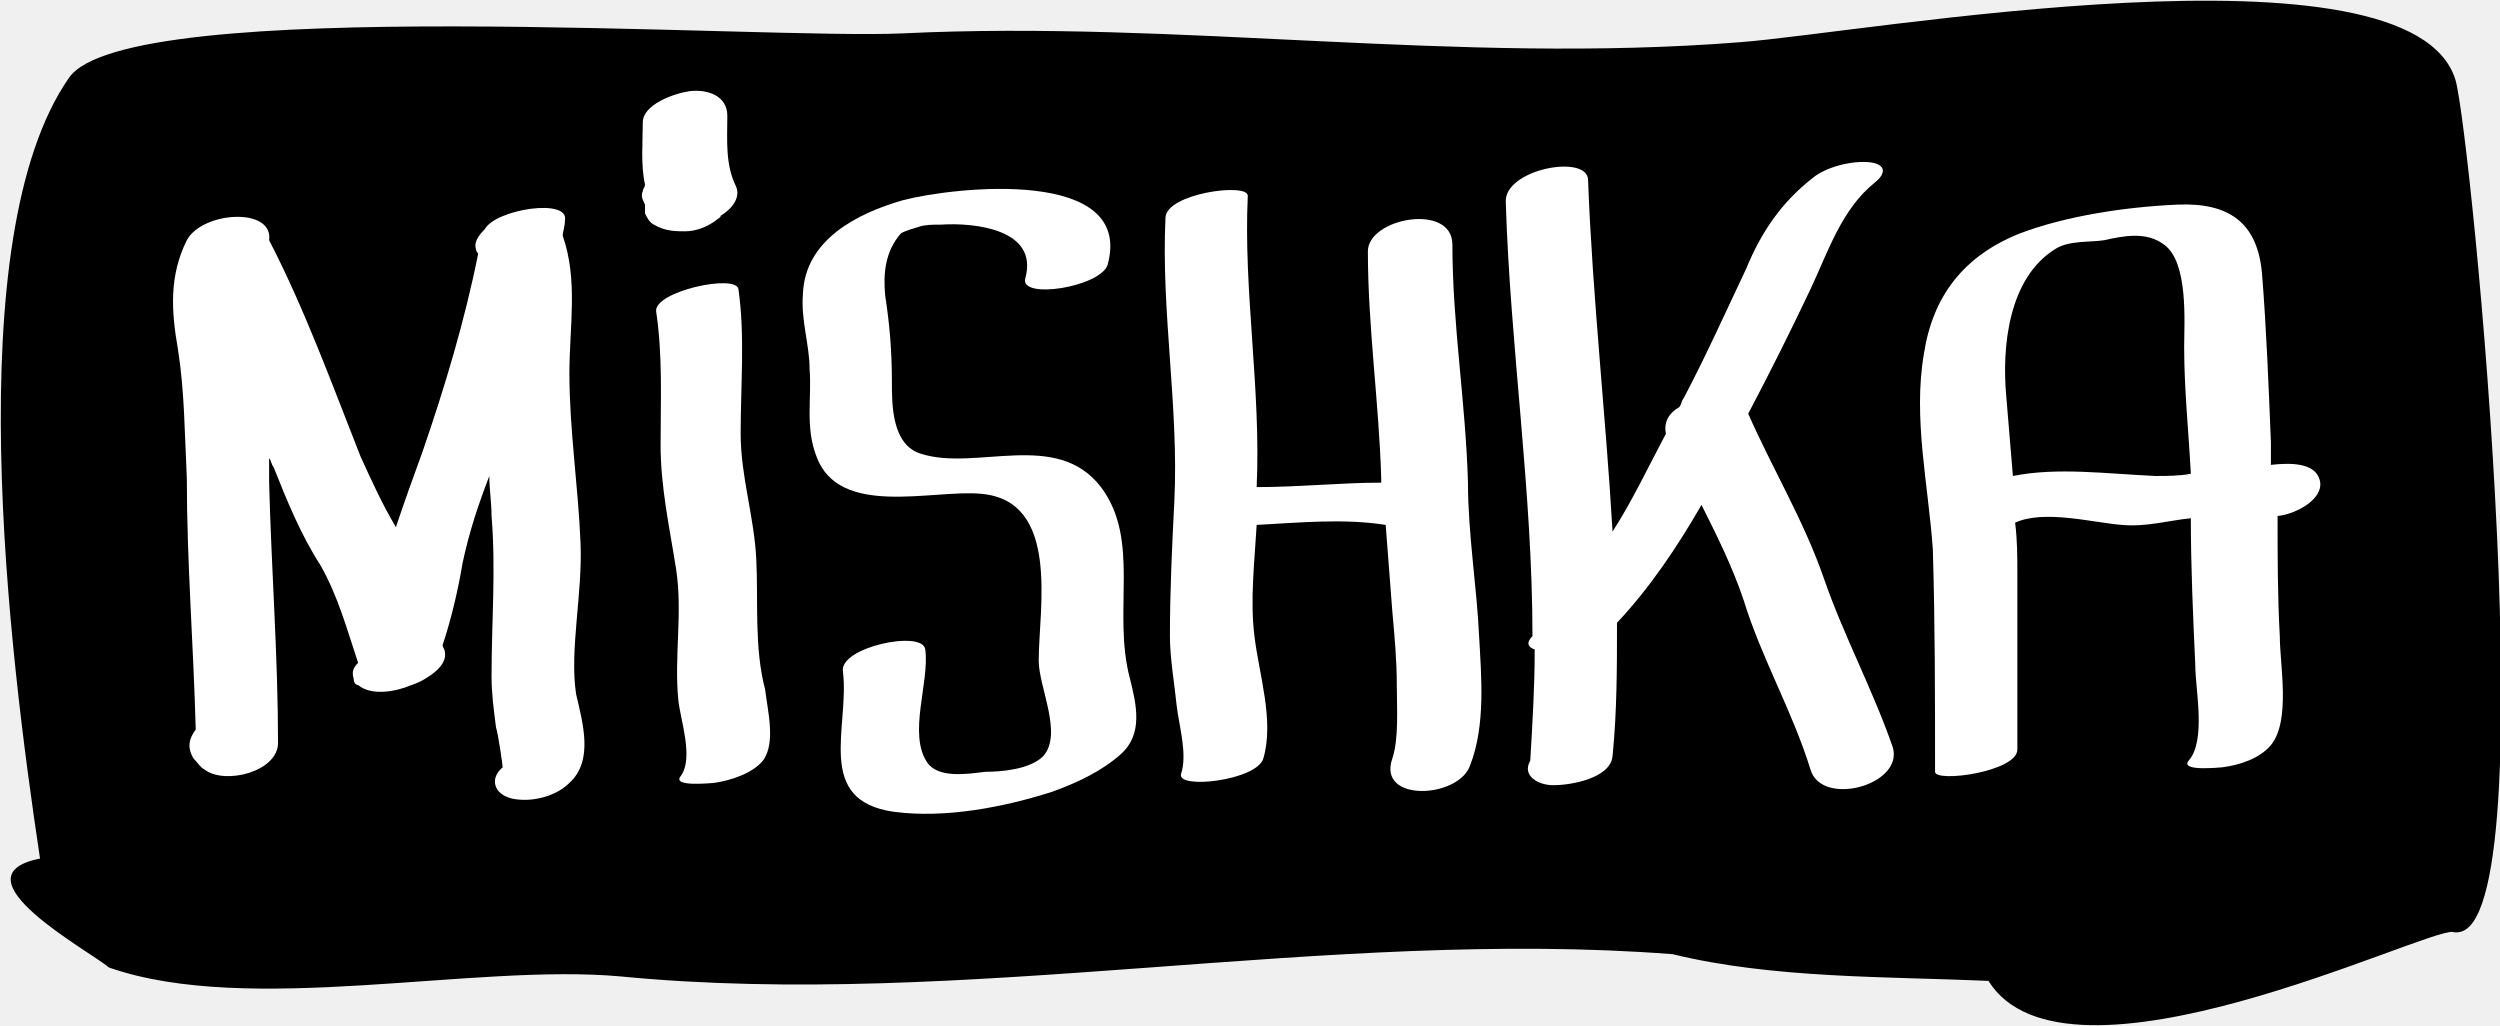
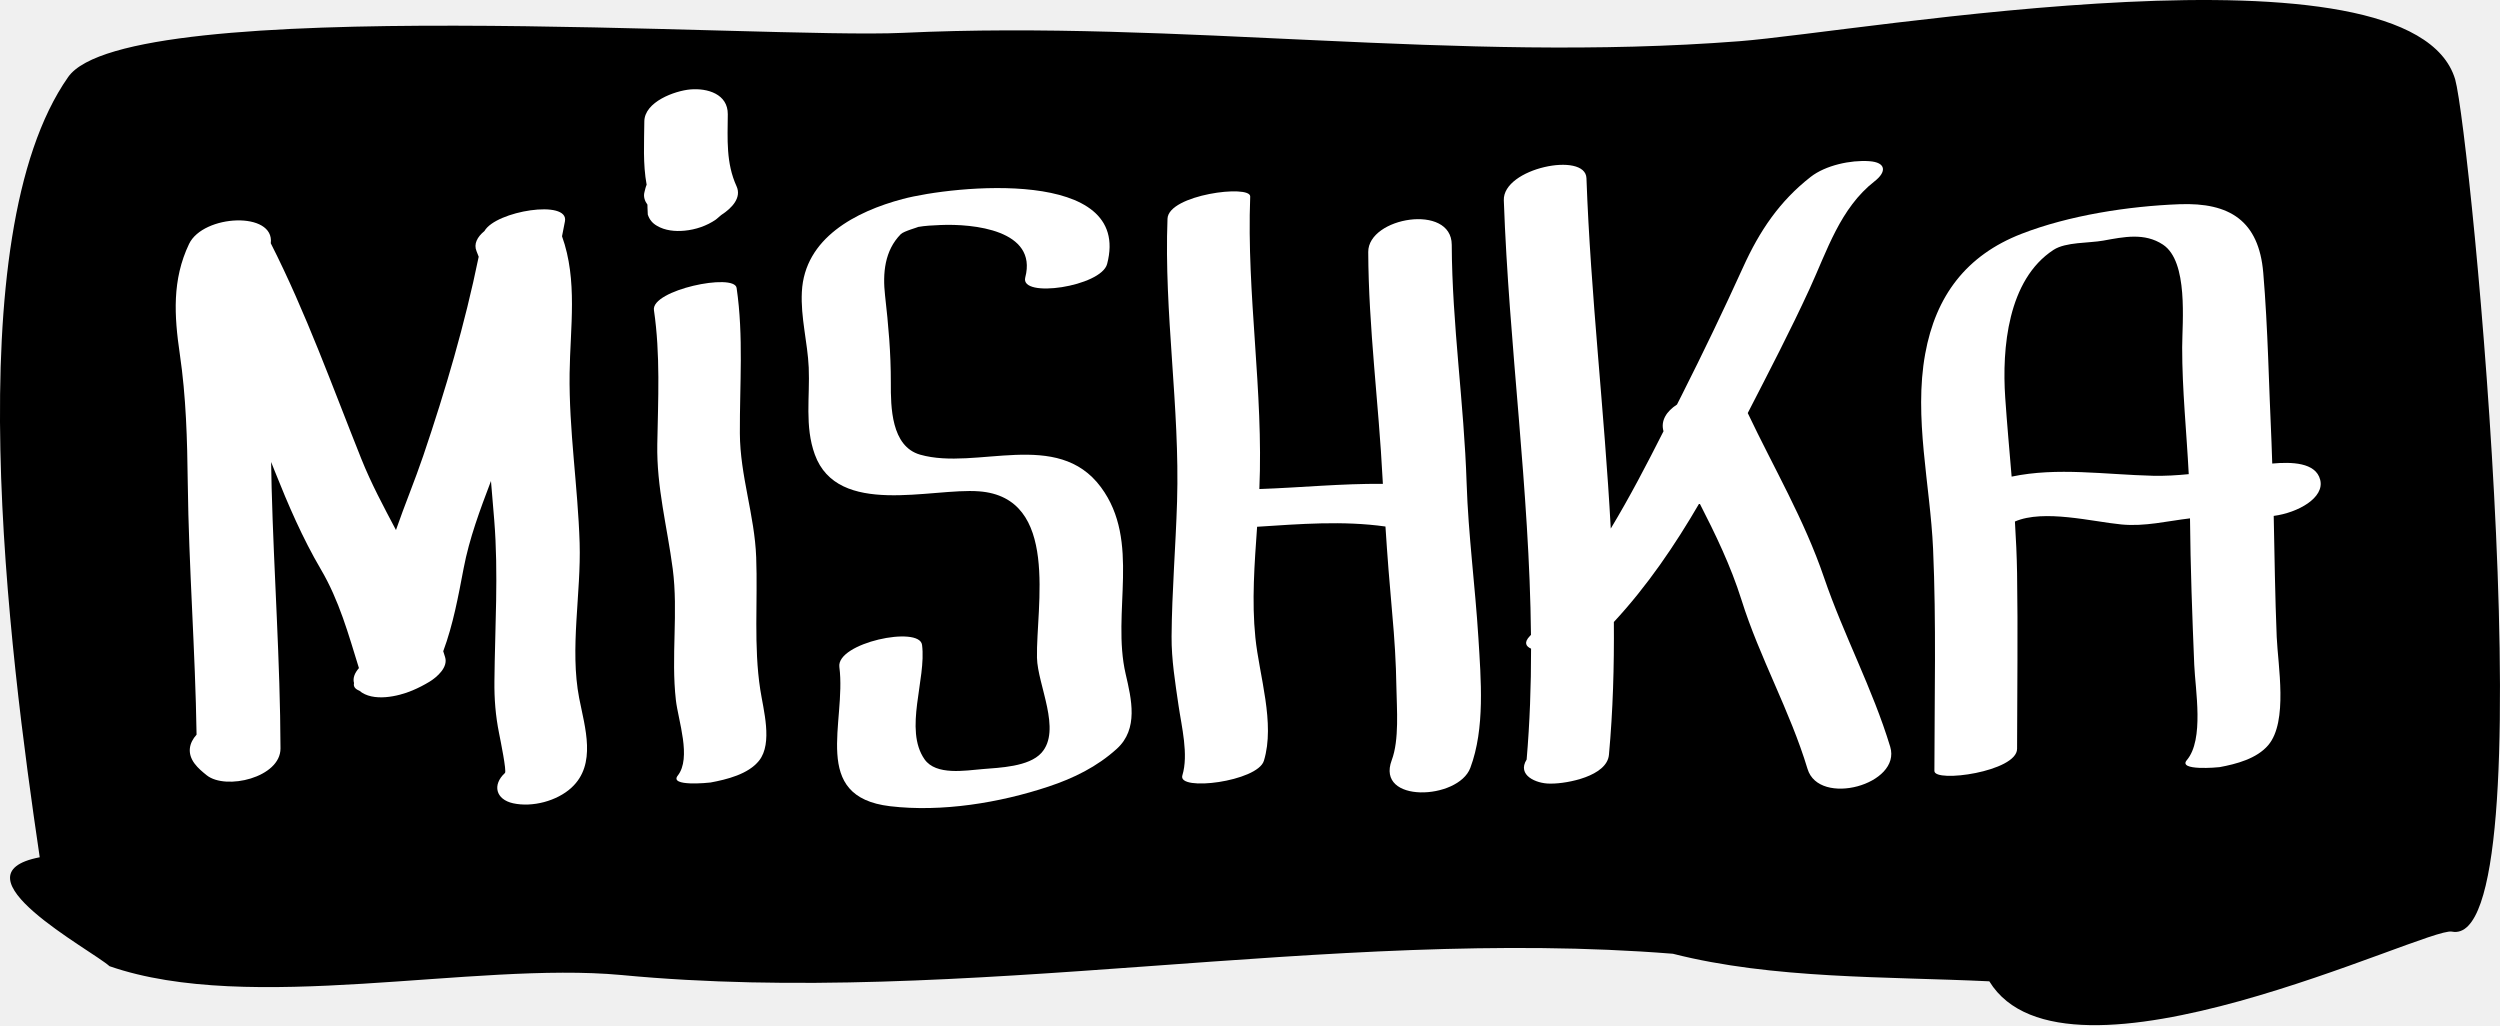
- <svg xmlns="http://www.w3.org/2000/svg" viewBox="19.1 15 112.4 46.1">
-   <style type="text/css">  
- 	.st0{fill:#FFFFFF;}
- </style>
-   <path d="M129.4 56.9c4.4 0.9 0.8-35.9 0.1-38.3 -2-6.6-26.7-2.1-32.2-1.7 -12.7 1-25.2-1-37.6-0.4 -6.2 0.3-34.9-1.8-37.5 2 -5 7.2-2.7 25.8-1.3 35.1 -4 0.8 2.3 4.2 3.1 4.9 6.3 2.2 16.4-0.2 23 0.4 15.4 1.5 31.8-2.2 47.3-1 4.5 1.1 9.6 1 14.2 1.2C112 64.7 128.2 56.7 129.4 56.9 129.3 56.9 129.9 57 129.4 56.9z" />
-   <path class="st0" d="M45.2 39.4c-0.1-2.5-0.5-5.1-0.5-7.6 0-2.1 0.4-4.2-0.3-6.2 0-0.2 0.1-0.4 0.1-0.7 0.2-1-3.1-0.5-3.6 0.4 -0.3 0.3-0.5 0.6-0.4 0.9 0 0.1 0.1 0.2 0.1 0.2 -0.6 3-1.5 6-2.5 8.9 -0.4 1.1-0.8 2.2-1.2 3.4 -0.6-1-1.1-2.1-1.6-3.2 -1.3-3.3-2.5-6.6-4.1-9.7 0.2-1.5-3-1.3-3.7 0 -0.8 1.6-0.7 3.2-0.4 4.9 0.3 1.9 0.3 3.8 0.4 5.8 0 3.8 0.3 7.5 0.4 11.3 -0.3 0.4-0.4 0.8-0.1 1.3 0.2 0.2 0.3 0.4 0.5 0.5 0.9 0.7 3.3 0.1 3.3-1.2 0-3.9-0.3-7.8-0.4-11.7 0-0.4 0-0.8 0-1.1 0.1 0.1 0.1 0.3 0.2 0.4 0.6 1.5 1.2 3 2.1 4.4 0.8 1.4 1.2 2.9 1.7 4.4 -0.2 0.2-0.3 0.4-0.2 0.7 0 0.2 0.1 0.3 0.2 0.3 0.6 0.5 1.7 0.3 2.4 0 0.3-0.1 0.5-0.2 0.8-0.4 0.3-0.2 0.8-0.6 0.7-1.1 0-0.1-0.1-0.2-0.1-0.3 0.4-1.2 0.7-2.5 0.9-3.7 0.3-1.4 0.7-2.6 1.2-3.9 0 0.6 0.1 1.2 0.1 1.8 0.2 2.4 0 4.8 0 7.2 0 0.8 0.1 1.5 0.2 2.3 0.1 0.3 0.3 1.7 0.3 1.8 -0.6 0.5-0.4 1.2 0.4 1.4 0.9 0.2 2-0.1 2.6-0.7 1.1-1 0.6-2.7 0.3-4C44.7 44.2 45.3 41.7 45.2 39.4z" />
-   <path class="st0" d="M53.1 40.1c-0.1-1.9-0.7-3.7-0.7-5.6 0-2.2 0.2-4.4-0.1-6.5 -0.1-0.7-3.8 0.1-3.7 1 0.3 2 0.2 4 0.2 6 0 1.9 0.4 3.7 0.7 5.6 0.3 2-0.1 3.9 0.1 5.9 0.1 0.9 0.7 2.6 0.1 3.4 -0.4 0.5 1.4 0.3 1.5 0.3 0.7-0.1 1.7-0.4 2.2-1 0.6-0.8 0.2-2.3 0.1-3.2C53 44.1 53.2 42 53.1 40.1z" />
-   <path class="st0" d="M68.6 36.9c-2-2.6-5.6-0.7-8.1-1.5 -1.3-0.4-1.3-2.2-1.3-3.2 0-1.4-0.1-2.6-0.3-3.9 -0.1-1 0-2 0.7-2.8 0.1-0.1 0.8-0.3 0.8-0.3 0.3-0.1 0.6-0.1 1-0.1 1.5-0.1 4.4 0.2 3.8 2.4 -0.3 1 3.4 0.4 3.7-0.6 1.2-4.4-6.9-3.5-9.2-2.9 -2.1 0.6-4.4 1.8-4.5 4.2 -0.1 1.2 0.3 2.3 0.3 3.4 0.1 1.3-0.2 2.6 0.3 3.9 1 2.8 5.2 1.5 7.4 1.7 3.6 0.3 2.6 5.2 2.6 7.5 0 1.2 1.1 3.3 0.2 4.3 -0.6 0.6-1.9 0.7-2.6 0.7 -0.8 0.1-2.1 0.3-2.6-0.4 -0.9-1.3 0.1-3.6-0.1-5.1 -0.1-0.9-3.9-0.1-3.7 1 0.3 2.5-1.3 5.8 2.3 6.3 2.3 0.3 4.9-0.2 7.1-0.9 1.1-0.4 2.2-0.9 3.1-1.7 1-0.9 0.7-2.2 0.4-3.4C69.1 42.5 70.4 39.3 68.6 36.9z" />
-   <path class="st0" d="M85.1 36.7c-0.1-3.6-0.7-7.1-0.7-10.7 0-1.9-3.8-1.2-3.8 0.3 0 3.4 0.5 6.8 0.6 10.2 0 0.1 0 0.1 0 0.2 -1.8 0-3.7 0.2-5.6 0.2 0.2-4.4-0.6-8.8-0.4-13.1 0-0.6-3.7-0.1-3.7 1 -0.2 4.2 0.6 8.5 0.4 12.7 -0.1 2-0.2 4-0.2 6.1 0 1 0.2 2.1 0.3 3.1 0.1 0.9 0.5 2.2 0.2 3.1 -0.2 0.7 3.4 0.3 3.7-0.7 0.5-1.7-0.2-3.8-0.4-5.5 -0.2-1.6 0-3.3 0.1-5 1.9-0.1 3.9-0.3 5.8 0 0.1 1.3 0.2 2.6 0.3 3.9 0.1 1.1 0.2 2.2 0.2 3.3 0 1 0.1 2.4-0.2 3.3 -0.7 2 3 1.8 3.5 0.3 0.7-1.8 0.5-4 0.4-5.8C85.5 41.4 85.1 39 85.1 36.7z" />
-   <path class="st0" d="M101.1 41c-0.9-2.6-2.3-4.9-3.4-7.4 1-1.9 1.9-3.7 2.8-5.6 0.8-1.7 1.4-3.6 2.9-4.8 0.5-0.4 0.5-0.8-0.2-0.9 -0.8-0.1-2 0.2-2.6 0.7 -1.4 1.1-2.3 2.4-3 4.1 -0.9 1.9-1.8 3.9-2.8 5.8 -0.1 0.1-0.1 0.3-0.2 0.4 -0.5 0.3-0.7 0.7-0.6 1.2 -0.8 1.5-1.5 3-2.4 4.4 -0.3-5.2-0.9-10.5-1.1-15.8 0-1.2-3.8-0.5-3.7 1 0.2 6.5 1.2 13 1.2 19.5 0 0 0 0 0 0 -0.3 0.3-0.2 0.5 0.1 0.6 0 1.7-0.1 3.3-0.2 5 -0.4 0.7 0.4 1.1 1 1.1 0 0 0.1 0 0.1 0 0.7 0 2.5-0.3 2.6-1.3 0.2-2 0.2-4 0.2-6 1.5-1.6 2.7-3.4 3.8-5.3 0.7 1.4 1.4 2.8 1.9 4.3 0.8 2.6 2.2 5 3 7.6 0.5 1.7 4.2 0.7 3.7-1C103.3 46 102 43.6 101.1 41z" />
-   <path class="st0" d="M123.4 36.6c-0.2-0.8-1.3-0.8-2.2-0.7 0-0.3 0-0.6 0-1 -0.1-2.5-0.2-5.1-0.4-7.6 -0.2-2.3-1.5-3.2-3.8-3.1 -2.3 0.1-5 0.5-7.1 1.3 -2.5 1-3.9 2.8-4.3 5.4 -0.5 2.9 0.2 5.9 0.4 8.8 0.1 3.3 0.1 6.7 0.1 10 0 0.5 3.7 0 3.7-1 0-2.6 0-5.3 0-7.9 0-0.8 0-1.5-0.1-2.3 1.3-0.6 3.5 0 4.8 0.1 1.1 0.1 2.1-0.2 3.1-0.3 0 2.2 0.1 4.4 0.2 6.6 0 1.1 0.5 3.4-0.3 4.3 -0.4 0.5 1.4 0.3 1.5 0.3 0.8-0.1 1.7-0.4 2.2-1 0.9-1.1 0.4-3.6 0.4-4.9 -0.1-1.8-0.1-3.6-0.1-5.4C122.4 38.1 123.6 37.4 123.4 36.6zM109.6 36.4c-0.1-1.2-0.2-2.4-0.3-3.6 -0.2-2.2 0.1-5.3 2.2-6.6 0.6-0.4 1.6-0.3 2.2-0.4 0.9-0.2 1.9-0.4 2.7 0.2 1.1 0.8 0.9 3.5 0.9 4.6 0 1.9 0.2 3.8 0.3 5.7 -0.5 0.1-1.1 0.1-1.6 0.1C113.8 36.3 111.6 36 109.6 36.4z" />
-   <path class="st0" d="M49.9 25.4c0.5 0 1-0.2 1.4-0.5 0.1-0.1 0.2-0.1 0.2-0.2 0.5-0.3 0.9-0.8 0.7-1.3 -0.5-1-0.4-2.1-0.4-3.2 0-0.9-0.9-1.2-1.7-1.1 -0.7 0.1-2.1 0.6-2.1 1.4 0 0.9-0.1 1.9 0.1 2.8 0 0.1-0.1 0.2-0.1 0.3 -0.1 0.2 0 0.4 0.1 0.6 0 0 0 0.1 0 0.1 0 0.1 0 0.2 0 0.3 0.1 0.2 0.2 0.4 0.4 0.5C49 25.4 49.5 25.4 49.9 25.4z" />
+ <svg xmlns="http://www.w3.org/2000/svg" version="1.1" id="Layer_1" x="0px" y="0px" width="112.389px" height="46.087px" viewBox="19.137 15.003 112.389 46.087" enable-background="new 19.137 15.003 112.389 46.087" xml:space="preserve">
+   <g id="Layer_2">
+     <g>
+       <path d="M129.364,56.884c4.394,0.868,0.843-35.858,0.147-38.311c-1.96-6.569-26.677-2.144-32.18-1.717 c-12.723,0.987-25.189-0.96-37.611-0.376c-6.205,0.292-34.854-1.813-37.519,1.986c-5.048,7.208-2.652,25.797-1.278,35.076 c-4.043,0.779,2.309,4.154,3.138,4.897c6.314,2.192,16.358-0.219,23.007,0.396c15.434,1.472,31.797-2.194,47.276-0.955 c4.496,1.144,9.604,1.019,14.224,1.239C111.982,64.691,128.232,56.658,129.364,56.884 C129.264,56.864,129.871,56.984,129.364,56.884z" />
+     </g>
+   </g>
+   <g id="Layer_1_1_">
+     <g>
+       <path fill="#FFFFFF" d="M45.195,39.413c-0.079-2.546-0.484-5.074-0.451-7.624c0.026-2.063,0.37-4.185-0.341-6.164 c0.043-0.225,0.091-0.449,0.132-0.675c0.184-0.992-3.103-0.467-3.62,0.44c-0.325,0.266-0.492,0.584-0.354,0.908 c0.035,0.082,0.065,0.165,0.096,0.247c-0.623,3.041-1.49,5.985-2.487,8.932c-0.382,1.128-0.843,2.229-1.232,3.354 c-0.553-1.049-1.111-2.083-1.56-3.206c-1.303-3.257-2.479-6.55-4.068-9.685c0.181-1.452-3.039-1.299-3.674,0.03 c-0.767,1.607-0.668,3.229-0.416,4.948c0.285,1.938,0.334,3.842,0.358,5.8c0.045,3.771,0.339,7.537,0.396,11.311 c-0.335,0.372-0.438,0.835-0.087,1.305c0.153,0.203,0.344,0.362,0.542,0.521c0.858,0.687,3.323,0.101,3.318-1.207 c-0.013-3.911-0.295-7.815-0.399-11.727c-0.01-0.383-0.017-0.766-0.022-1.149c0.055,0.137,0.108,0.275,0.163,0.411 c0.607,1.522,1.243,3.001,2.073,4.416c0.824,1.401,1.237,2.908,1.711,4.438c-0.179,0.206-0.288,0.439-0.221,0.674 c-0.038,0.169,0.067,0.275,0.238,0.342c0.606,0.519,1.747,0.261,2.381-0.008c0.273-0.114,0.532-0.247,0.784-0.401 c0.327-0.202,0.838-0.645,0.691-1.1c-0.028-0.089-0.056-0.176-0.083-0.265c0.447-1.204,0.674-2.456,0.917-3.728 c0.259-1.356,0.742-2.64,1.229-3.924c0.049,0.587,0.1,1.176,0.147,1.762c0.194,2.422,0.031,4.812,0.008,7.236 c-0.009,0.803,0.05,1.55,0.208,2.337c0.064,0.324,0.348,1.714,0.266,1.79c-0.581,0.535-0.412,1.192,0.366,1.363 c0.868,0.19,1.975-0.101,2.628-0.705c1.137-1.05,0.6-2.699,0.342-4.024C44.745,44.165,45.265,41.677,45.195,39.413z" />
+       <path fill="#FFFFFF" d="M53.132,40.056c-0.069-1.888-0.725-3.666-0.734-5.573c-0.01-2.188,0.172-4.358-0.146-6.535 c-0.101-0.688-3.849,0.095-3.717,0.996c0.293,2.002,0.187,4.014,0.151,6.029c-0.035,1.941,0.444,3.699,0.694,5.603 c0.254,1.95-0.081,3.945,0.141,5.897c0.103,0.913,0.712,2.603,0.084,3.398c-0.398,0.505,1.394,0.322,1.474,0.31 c0.729-0.136,1.702-0.372,2.186-0.987c0.62-0.784,0.186-2.3,0.051-3.185C53.014,44.054,53.206,42.026,53.132,40.056z" />
+       <path fill="#FFFFFF" d="M68.629,36.903c-1.957-2.641-5.589-0.739-8.125-1.46c-1.308-0.372-1.323-2.155-1.319-3.224 c0.003-1.353-0.108-2.592-0.26-3.935c-0.112-0.998-0.022-2.013,0.708-2.755c0.135-0.137,0.815-0.318,0.768-0.322 c0.335-0.058,0.643-0.072,1.013-0.088c1.469-0.063,4.376,0.22,3.814,2.356c-0.253,0.958,3.413,0.409,3.68-0.604 c1.15-4.364-6.914-3.526-9.192-2.921c-2.098,0.557-4.412,1.751-4.531,4.174c-0.059,1.156,0.257,2.258,0.309,3.404 c0.057,1.319-0.188,2.635,0.273,3.907c1.027,2.831,5.238,1.495,7.38,1.656c3.65,0.271,2.561,5.19,2.608,7.48 c0.025,1.224,1.121,3.255,0.2,4.278c-0.565,0.627-1.881,0.664-2.649,0.729c-0.772,0.064-2.089,0.296-2.604-0.438 c-0.942-1.345,0.087-3.605-0.114-5.146c-0.115-0.879-3.859-0.091-3.717,0.995c0.325,2.492-1.328,5.83,2.279,6.258 c2.318,0.275,4.926-0.152,7.118-0.881c1.135-0.376,2.188-0.894,3.077-1.701c0.982-0.892,0.659-2.228,0.396-3.365 C69.1,42.531,70.436,39.344,68.629,36.903z" />
+       <path fill="#FFFFFF" d="M85.07,36.725c-0.114-3.584-0.653-7.129-0.669-10.719c-0.007-1.871-3.762-1.239-3.754,0.325 c0.014,3.424,0.472,6.801,0.646,10.215c0.004,0.068,0.008,0.138,0.012,0.209c-1.85-0.017-3.699,0.169-5.553,0.233 c0.191-4.396-0.58-8.756-0.411-13.149c0.021-0.553-3.677-0.085-3.718,0.995c-0.162,4.248,0.558,8.461,0.43,12.709 c-0.061,2.026-0.232,4.046-0.247,6.074c-0.007,1.039,0.164,2.074,0.312,3.098c0.138,0.947,0.458,2.212,0.172,3.149 c-0.224,0.731,3.379,0.275,3.666-0.659c0.516-1.687-0.211-3.834-0.383-5.541c-0.167-1.636-0.039-3.319,0.078-4.98 c1.925-0.123,3.852-0.281,5.77-0.011c0.084,1.308,0.186,2.613,0.305,3.924c0.101,1.099,0.171,2.194,0.187,3.298 c0.016,0.966,0.135,2.367-0.21,3.282c-0.733,1.953,2.99,1.792,3.533,0.347c0.667-1.775,0.477-3.984,0.363-5.85 C85.455,41.354,85.145,39.047,85.07,36.725z" />
+       <path fill="#FFFFFF" d="M101.139,40.971c-0.892-2.617-2.252-4.913-3.431-7.399c0.95-1.85,1.915-3.7,2.782-5.588 c0.788-1.715,1.373-3.624,2.922-4.833c0.545-0.424,0.522-0.85-0.243-0.902c-0.83-0.058-1.958,0.182-2.629,0.704 c-1.408,1.099-2.301,2.433-3.035,4.05c-0.885,1.946-1.801,3.856-2.765,5.765c-0.069,0.14-0.141,0.28-0.213,0.421 c-0.465,0.3-0.744,0.723-0.606,1.201c-0.75,1.484-1.518,2.959-2.371,4.375c-0.283-5.25-0.905-10.496-1.093-15.752 c-0.041-1.205-3.768-0.455-3.715,0.996c0.23,6.517,1.155,13.021,1.221,19.536c-0.017,0.017-0.031,0.033-0.047,0.048 c-0.285,0.293-0.179,0.469,0.051,0.571c0.002,1.66-0.057,3.322-0.199,4.985c-0.448,0.709,0.439,1.081,1.029,1.081 c0.031,0,0.061,0,0.092,0c0.701,0,2.49-0.331,2.579-1.294c0.182-1.992,0.237-3.981,0.221-5.971 c1.508-1.627,2.741-3.444,3.849-5.348c0.72,1.405,1.405,2.821,1.887,4.35c0.816,2.602,2.182,4.991,2.971,7.604 c0.518,1.713,4.229,0.701,3.717-0.996C103.321,45.964,102.02,43.551,101.139,40.971z" />
+       <path fill="#FFFFFF" d="M123.443,36.573c-0.199-0.791-1.302-0.807-2.156-0.731c-0.012-0.318-0.02-0.637-0.033-0.956 c-0.12-2.525-0.158-5.104-0.371-7.622c-0.198-2.331-1.505-3.167-3.77-3.08c-2.293,0.087-4.962,0.5-7.101,1.332 c-2.475,0.962-3.852,2.784-4.326,5.391c-0.522,2.86,0.227,5.901,0.354,8.775c0.146,3.324,0.062,6.655,0.059,9.98 c0,0.545,3.717,0.03,3.717-0.996c0.004-2.633,0.041-5.268,0-7.9c-0.013-0.777-0.049-1.549-0.097-2.318 c1.3-0.563,3.499,0.011,4.792,0.133c1.052,0.1,2.059-0.155,3.079-0.275c0.02,2.193,0.101,4.4,0.191,6.591 c0.047,1.122,0.453,3.351-0.335,4.279c-0.414,0.491,1.405,0.326,1.475,0.314c0.753-0.139,1.671-0.381,2.186-0.988 c0.901-1.062,0.433-3.597,0.381-4.863c-0.074-1.814-0.097-3.63-0.135-5.443C122.448,38.051,123.647,37.38,123.443,36.573z M109.571,36.43c-0.099-1.183-0.207-2.364-0.288-3.552c-0.15-2.212,0.111-5.298,2.172-6.642c0.553-0.36,1.59-0.298,2.235-0.416 c0.922-0.166,1.856-0.369,2.685,0.181c1.148,0.762,0.865,3.47,0.863,4.62c-0.002,1.904,0.198,3.797,0.295,5.698 c-0.524,0.052-1.056,0.084-1.597,0.073C113.767,36.339,111.625,35.998,109.571,36.43z" />
+       <path fill="#FFFFFF" d="M49.915,25.373c0.495-0.047,0.992-0.215,1.401-0.497c0.082-0.068,0.162-0.138,0.244-0.206 c0.493-0.318,0.92-0.785,0.69-1.291c-0.479-1.049-0.403-2.117-0.395-3.241c0.006-0.908-0.914-1.182-1.689-1.114 c-0.686,0.061-2.058,0.551-2.063,1.443c-0.007,0.942-0.068,1.913,0.104,2.84c-0.046,0.106-0.071,0.226-0.099,0.336 c-0.053,0.201,0.015,0.399,0.135,0.56c0,0.042,0.002,0.085,0.002,0.127c0.004,0.106,0.01,0.212,0.014,0.318 c0.07,0.221,0.205,0.388,0.407,0.503C49.033,25.373,49.498,25.414,49.915,25.373z" />
+     </g>
+   </g>
</svg>
